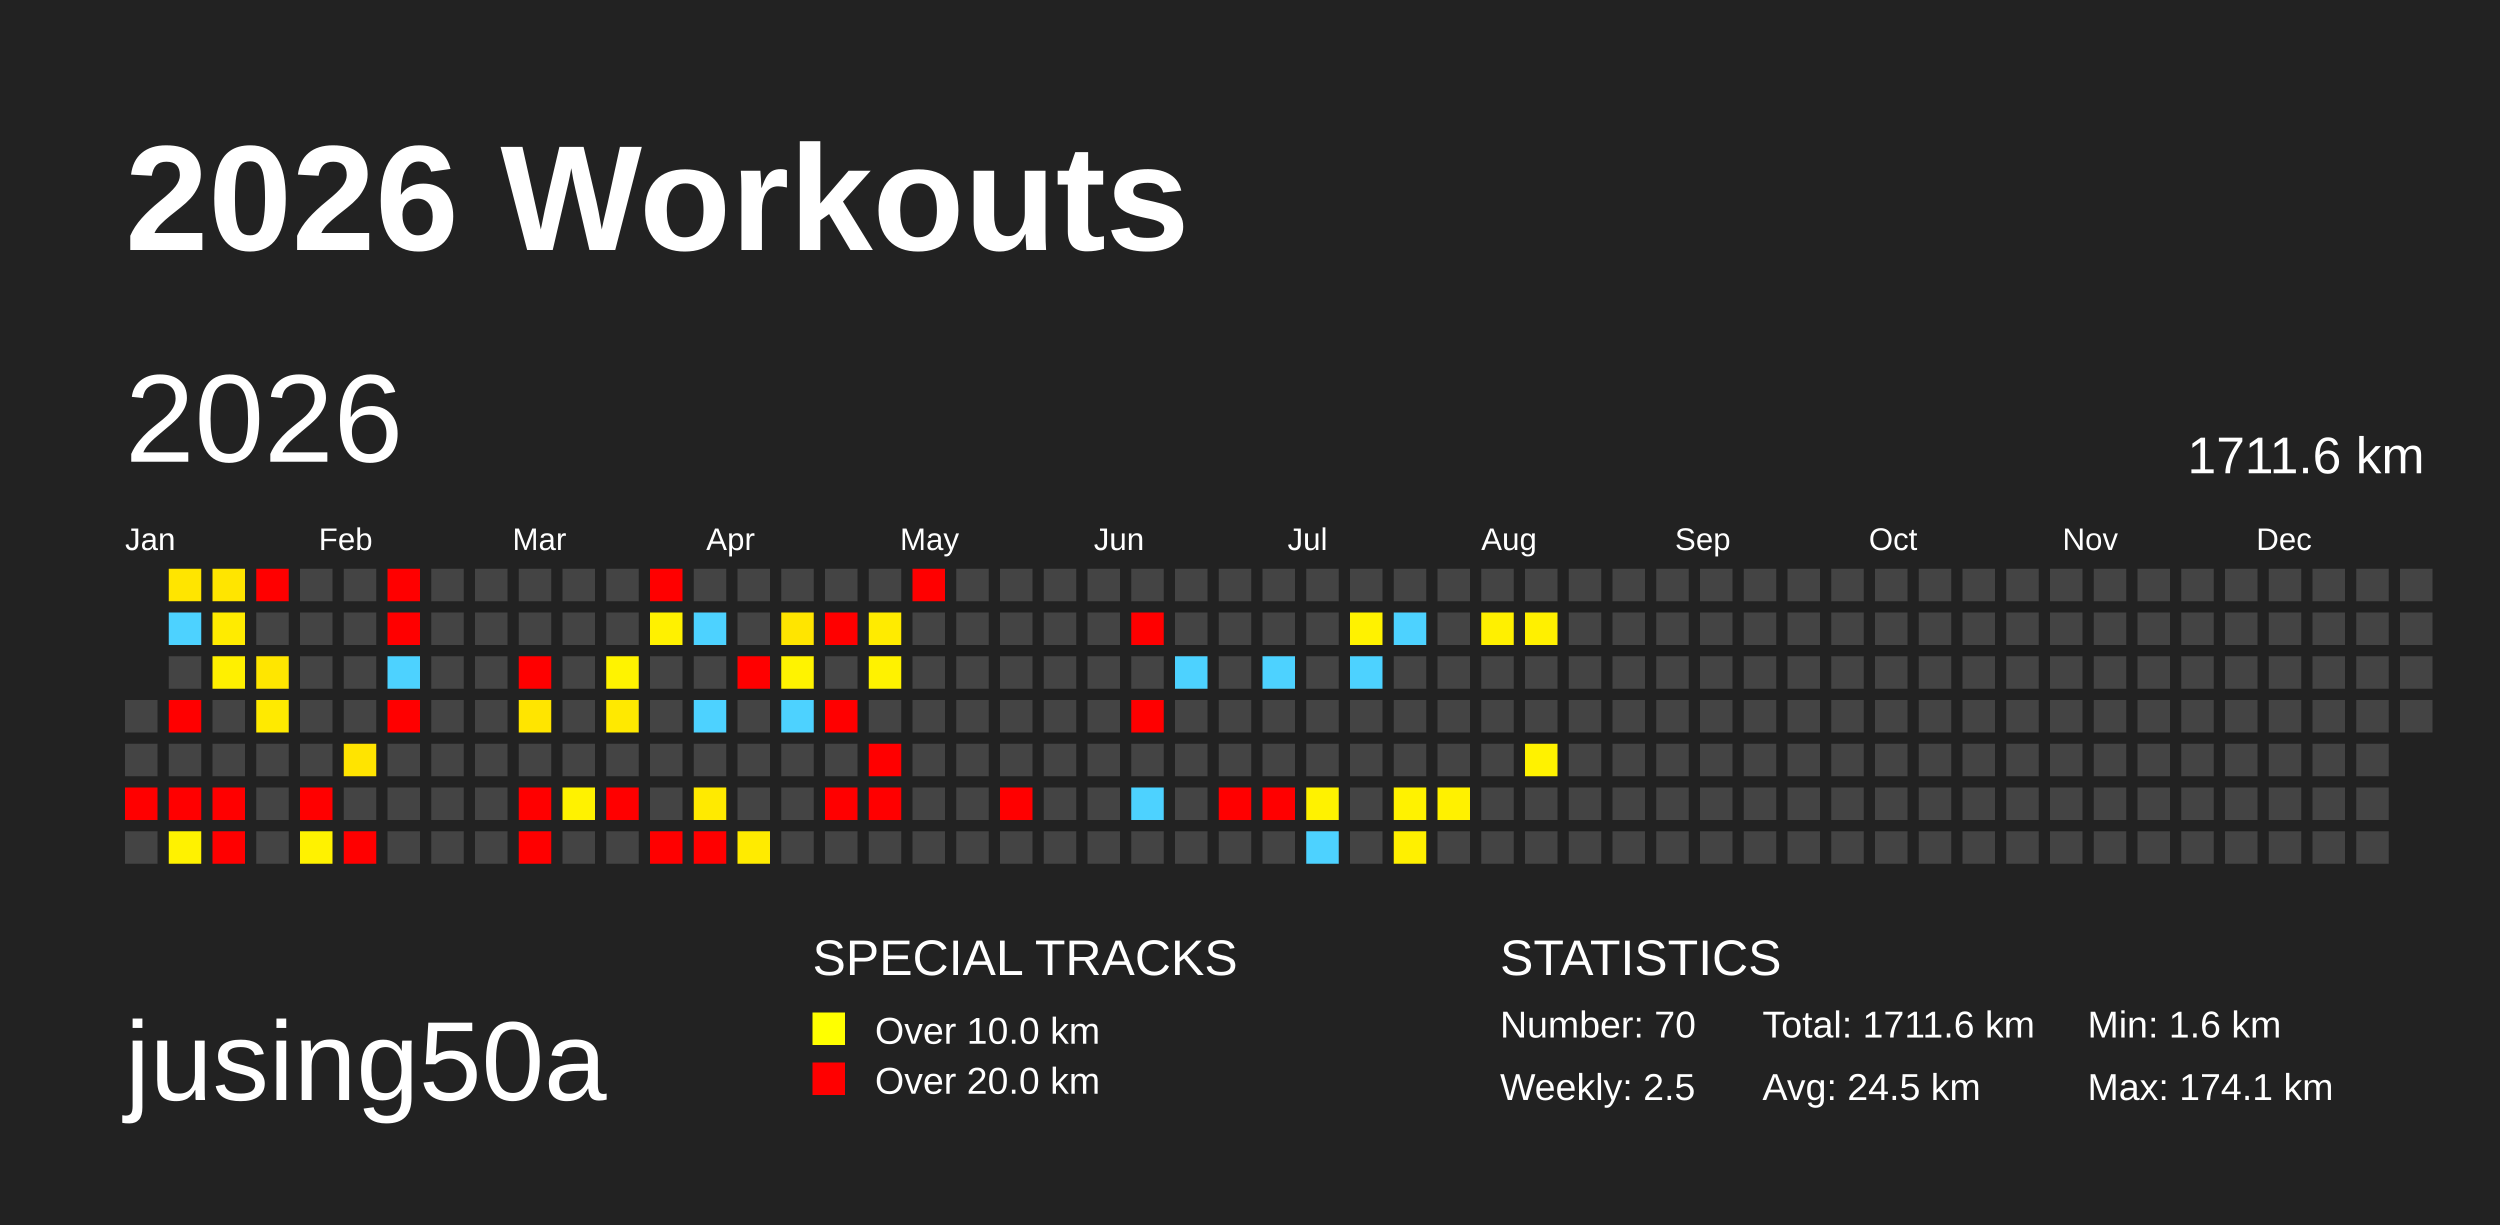
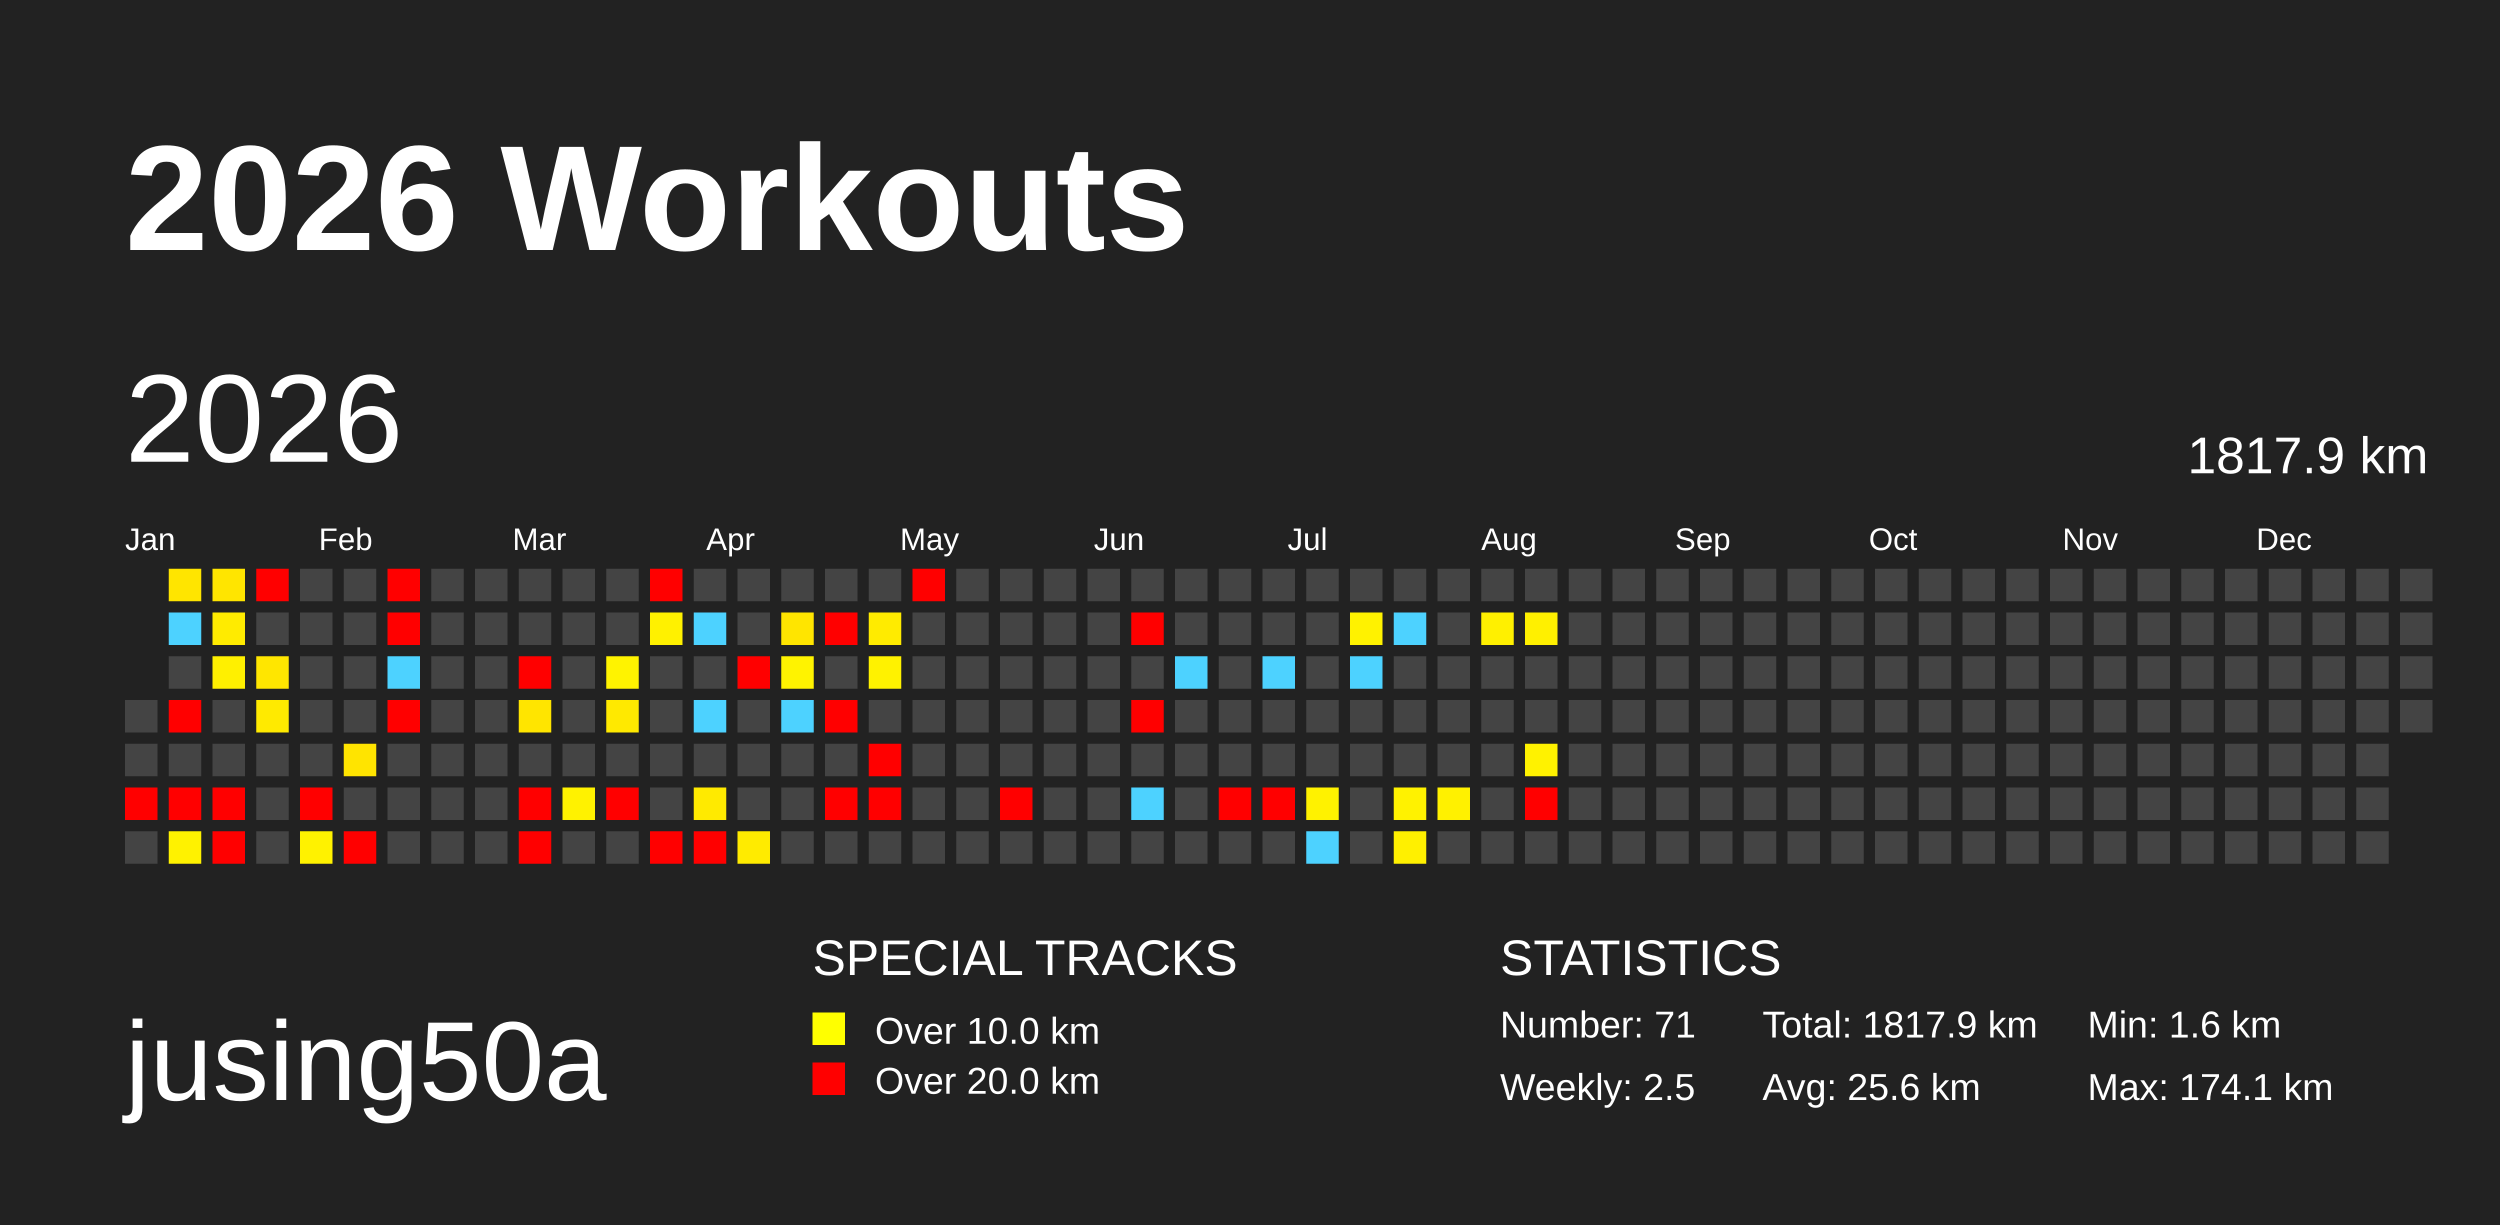
<svg xmlns="http://www.w3.org/2000/svg" baseProfile="full" height="98mm" version="1.1" viewBox="0,0,200,98" width="200mm">
  <defs />
  <rect fill="#222222" height="98" width="200" x="0" y="0" />
  <text fill="#FFFFFF" style="font-size:12px; font-family:Arial; font-weight:bold;" x="10" y="20">2026 Workouts</text>
  <text fill="#FFFFFF" style="font-size:9px; font-family:Arial" x="10" y="88">jusing50a</text>
  <text fill="#FFFFFF" style="font-size:4px; font-family:Arial" x="65" y="78">SPECIAL TRACKS</text>
  <rect fill="yellow" height="2.6" width="2.6" x="65" y="81" />
  <text fill="#FFFFFF" style="font-size:3px; font-family:Arial" x="70" y="83.5">Over 10.0 km</text>
  <rect fill="red" height="2.6" width="2.6" x="65" y="85" />
  <text fill="#FFFFFF" style="font-size:3px; font-family:Arial" x="70" y="87.5">Over 20.0 km</text>
  <text fill="#FFFFFF" style="font-size:4px; font-family:Arial" x="120" y="78">STATISTICS</text>
-   <text fill="#FFFFFF" style="font-size:3px; font-family:Arial" x="120" y="83">Number: 70</text>
+   <text fill="#FFFFFF" style="font-size:3px; font-family:Arial" x="120" y="83">Number: 71</text>
  <text fill="#FFFFFF" style="font-size:3px; font-family:Arial" x="120" y="88">Weekly: 2.5</text>
-   <text fill="#FFFFFF" style="font-size:3px; font-family:Arial" x="141" y="83">Total: 1711.6 km</text>
-   <text fill="#FFFFFF" style="font-size:3px; font-family:Arial" x="141" y="88">Avg: 24.5 km</text>
+   <text fill="#FFFFFF" style="font-size:3px; font-family:Arial" x="141" y="83">Total: 1817.9 km</text>
+   <text fill="#FFFFFF" style="font-size:3px; font-family:Arial" x="141" y="88">Avg: 25.6 km</text>
  <text fill="#FFFFFF" style="font-size:3px; font-family:Arial" x="167" y="83">Min: 1.6 km</text>
  <text fill="#FFFFFF" style="font-size:3px; font-family:Arial" x="167" y="88">Max: 174.1 km</text>
  <text dominant-baseline="hanging" fill="#FFFFFF" style="font-size:10.0px; font-family:Arial;" x="10" y="30">2026</text>
-   <text dominant-baseline="hanging" fill="#FFFFFF" style="font-size:4.125px; font-family:Arial;" x="175" y="35">1711.6 km</text>
+   <text dominant-baseline="hanging" fill="#FFFFFF" style="font-size:4.125px; font-family:Arial;" x="175" y="35">1817.9 km</text>
  <text fill="#FFFFFF" style="font-size:2.5px; font-family:Arial" x="10.0" y="44">Jan</text>
  <text fill="#FFFFFF" style="font-size:2.5px; font-family:Arial" x="25.5" y="44">Feb</text>
  <text fill="#FFFFFF" style="font-size:2.5px; font-family:Arial" x="41.0" y="44">Mar</text>
  <text fill="#FFFFFF" style="font-size:2.5px; font-family:Arial" x="56.5" y="44">Apr</text>
  <text fill="#FFFFFF" style="font-size:2.5px; font-family:Arial" x="72.0" y="44">May</text>
  <text fill="#FFFFFF" style="font-size:2.5px; font-family:Arial" x="87.5" y="44">Jun</text>
  <text fill="#FFFFFF" style="font-size:2.5px; font-family:Arial" x="103.0" y="44">Jul</text>
  <text fill="#FFFFFF" style="font-size:2.5px; font-family:Arial" x="118.5" y="44">Aug</text>
  <text fill="#FFFFFF" style="font-size:2.5px; font-family:Arial" x="134.0" y="44">Sep</text>
  <text fill="#FFFFFF" style="font-size:2.5px; font-family:Arial" x="149.5" y="44">Oct</text>
  <text fill="#FFFFFF" style="font-size:2.5px; font-family:Arial" x="165.0" y="44">Nov</text>
  <text fill="#FFFFFF" style="font-size:2.5px; font-family:Arial" x="180.5" y="44">Dec</text>
  <rect fill="#444444" height="2.6" width="2.6" x="10.0" y="56.0" />
  <rect fill="#444444" height="2.6" width="2.6" x="10.0" y="59.5" />
  <rect fill="red" height="2.6" width="2.6" x="10.0" y="63.0" />
  <rect fill="#444444" height="2.6" width="2.6" x="10.0" y="66.5" />
  <rect fill="#ffe500" height="2.6" width="2.6" x="13.5" y="45.5" />
  <rect fill="#4dd2ff" height="2.6" width="2.6" x="13.5" y="49.0" />
  <rect fill="#444444" height="2.6" width="2.6" x="13.5" y="52.5" />
  <rect fill="red" height="2.6" width="2.6" x="13.5" y="56.0" />
  <rect fill="#444444" height="2.6" width="2.6" x="13.5" y="59.5" />
  <rect fill="red" height="2.6" width="2.6" x="13.5" y="63.0" />
  <rect fill="#fff200" height="2.6" width="2.6" x="13.5" y="66.5" />
  <rect fill="#ffe500" height="2.6" width="2.6" x="17.0" y="45.5" />
  <rect fill="#ffeb00" height="2.6" width="2.6" x="17.0" y="49.0" />
  <rect fill="#fff000" height="2.6" width="2.6" x="17.0" y="52.5" />
  <rect fill="#444444" height="2.6" width="2.6" x="17.0" y="56.0" />
  <rect fill="#444444" height="2.6" width="2.6" x="17.0" y="59.5" />
  <rect fill="red" height="2.6" width="2.6" x="17.0" y="63.0" />
  <rect fill="red" height="2.6" width="2.6" x="17.0" y="66.5" />
  <rect fill="red" height="2.6" width="2.6" x="20.5" y="45.5" />
  <rect fill="#444444" height="2.6" width="2.6" x="20.5" y="49.0" />
  <rect fill="#ffe600" height="2.6" width="2.6" x="20.5" y="52.5" />
  <rect fill="#ffea00" height="2.6" width="2.6" x="20.5" y="56.0" />
  <rect fill="#444444" height="2.6" width="2.6" x="20.5" y="59.5" />
  <rect fill="#444444" height="2.6" width="2.6" x="20.5" y="63.0" />
  <rect fill="#444444" height="2.6" width="2.6" x="20.5" y="66.5" />
  <rect fill="#444444" height="2.6" width="2.6" x="24.0" y="45.5" />
  <rect fill="#444444" height="2.6" width="2.6" x="24.0" y="49.0" />
  <rect fill="#444444" height="2.6" width="2.6" x="24.0" y="52.5" />
  <rect fill="#444444" height="2.6" width="2.6" x="24.0" y="56.0" />
  <rect fill="#444444" height="2.6" width="2.6" x="24.0" y="59.5" />
  <rect fill="red" height="2.6" width="2.6" x="24.0" y="63.0" />
  <rect fill="#fff200" height="2.6" width="2.6" x="24.0" y="66.5" />
  <rect fill="#444444" height="2.6" width="2.6" x="27.5" y="45.5" />
  <rect fill="#444444" height="2.6" width="2.6" x="27.5" y="49.0" />
  <rect fill="#444444" height="2.6" width="2.6" x="27.5" y="52.5" />
  <rect fill="#444444" height="2.6" width="2.6" x="27.5" y="56.0" />
  <rect fill="#ffe400" height="2.6" width="2.6" x="27.5" y="59.5" />
  <rect fill="#444444" height="2.6" width="2.6" x="27.5" y="63.0" />
  <rect fill="red" height="2.6" width="2.6" x="27.5" y="66.5" />
  <rect fill="red" height="2.6" width="2.6" x="31.0" y="45.5" />
  <rect fill="red" height="2.6" width="2.6" x="31.0" y="49.0" />
  <rect fill="#4dd2ff" height="2.6" width="2.6" x="31.0" y="52.5" />
  <rect fill="red" height="2.6" width="2.6" x="31.0" y="56.0" />
  <rect fill="#444444" height="2.6" width="2.6" x="31.0" y="59.5" />
  <rect fill="#444444" height="2.6" width="2.6" x="31.0" y="63.0" />
  <rect fill="#444444" height="2.6" width="2.6" x="31.0" y="66.5" />
  <rect fill="#444444" height="2.6" width="2.6" x="34.5" y="45.5" />
  <rect fill="#444444" height="2.6" width="2.6" x="34.5" y="49.0" />
  <rect fill="#444444" height="2.6" width="2.6" x="34.5" y="52.5" />
  <rect fill="#444444" height="2.6" width="2.6" x="34.5" y="56.0" />
  <rect fill="#444444" height="2.6" width="2.6" x="34.5" y="59.5" />
  <rect fill="#444444" height="2.6" width="2.6" x="34.5" y="63.0" />
  <rect fill="#444444" height="2.6" width="2.6" x="34.5" y="66.5" />
  <rect fill="#444444" height="2.6" width="2.6" x="38.0" y="45.5" />
  <rect fill="#444444" height="2.6" width="2.6" x="38.0" y="49.0" />
  <rect fill="#444444" height="2.6" width="2.6" x="38.0" y="52.5" />
  <rect fill="#444444" height="2.6" width="2.6" x="38.0" y="56.0" />
  <rect fill="#444444" height="2.6" width="2.6" x="38.0" y="59.5" />
  <rect fill="#444444" height="2.6" width="2.6" x="38.0" y="63.0" />
  <rect fill="#444444" height="2.6" width="2.6" x="38.0" y="66.5" />
  <rect fill="#444444" height="2.6" width="2.6" x="41.5" y="45.5" />
  <rect fill="#444444" height="2.6" width="2.6" x="41.5" y="49.0" />
  <rect fill="red" height="2.6" width="2.6" x="41.5" y="52.5" />
  <rect fill="#ffe500" height="2.6" width="2.6" x="41.5" y="56.0" />
  <rect fill="#444444" height="2.6" width="2.6" x="41.5" y="59.5" />
  <rect fill="red" height="2.6" width="2.6" x="41.5" y="63.0" />
  <rect fill="red" height="2.6" width="2.6" x="41.5" y="66.5" />
  <rect fill="#444444" height="2.6" width="2.6" x="45.0" y="45.5" />
  <rect fill="#444444" height="2.6" width="2.6" x="45.0" y="49.0" />
  <rect fill="#444444" height="2.6" width="2.6" x="45.0" y="52.5" />
  <rect fill="#444444" height="2.6" width="2.6" x="45.0" y="56.0" />
  <rect fill="#444444" height="2.6" width="2.6" x="45.0" y="59.5" />
  <rect fill="#fff200" height="2.6" width="2.6" x="45.0" y="63.0" />
  <rect fill="#444444" height="2.6" width="2.6" x="45.0" y="66.5" />
  <rect fill="#444444" height="2.6" width="2.6" x="48.5" y="45.5" />
  <rect fill="#444444" height="2.6" width="2.6" x="48.5" y="49.0" />
  <rect fill="#fff300" height="2.6" width="2.6" x="48.5" y="52.5" />
  <rect fill="#ffe900" height="2.6" width="2.6" x="48.5" y="56.0" />
  <rect fill="#444444" height="2.6" width="2.6" x="48.5" y="59.5" />
  <rect fill="red" height="2.6" width="2.6" x="48.5" y="63.0" />
  <rect fill="#444444" height="2.6" width="2.6" x="48.5" y="66.5" />
  <rect fill="red" height="2.6" width="2.6" x="52.0" y="45.5" />
  <rect fill="#fff100" height="2.6" width="2.6" x="52.0" y="49.0" />
  <rect fill="#444444" height="2.6" width="2.6" x="52.0" y="52.5" />
  <rect fill="#444444" height="2.6" width="2.6" x="52.0" y="56.0" />
  <rect fill="#444444" height="2.6" width="2.6" x="52.0" y="59.5" />
  <rect fill="#444444" height="2.6" width="2.6" x="52.0" y="63.0" />
  <rect fill="red" height="2.6" width="2.6" x="52.0" y="66.5" />
  <rect fill="#444444" height="2.6" width="2.6" x="55.5" y="45.5" />
  <rect fill="#4dd2ff" height="2.6" width="2.6" x="55.5" y="49.0" />
  <rect fill="#444444" height="2.6" width="2.6" x="55.5" y="52.5" />
  <rect fill="#4dd2ff" height="2.6" width="2.6" x="55.5" y="56.0" />
  <rect fill="#444444" height="2.6" width="2.6" x="55.5" y="59.5" />
  <rect fill="#ffea00" height="2.6" width="2.6" x="55.5" y="63.0" />
  <rect fill="red" height="2.6" width="2.6" x="55.5" y="66.5" />
  <rect fill="#444444" height="2.6" width="2.6" x="59.0" y="45.5" />
  <rect fill="#444444" height="2.6" width="2.6" x="59.0" y="49.0" />
  <rect fill="red" height="2.6" width="2.6" x="59.0" y="52.5" />
  <rect fill="#444444" height="2.6" width="2.6" x="59.0" y="56.0" />
  <rect fill="#444444" height="2.6" width="2.6" x="59.0" y="59.5" />
  <rect fill="#444444" height="2.6" width="2.6" x="59.0" y="63.0" />
  <rect fill="#ffeb00" height="2.6" width="2.6" x="59.0" y="66.5" />
  <rect fill="#444444" height="2.6" width="2.6" x="62.5" y="45.5" />
  <rect fill="#ffe500" height="2.6" width="2.6" x="62.5" y="49.0" />
  <rect fill="#fff300" height="2.6" width="2.6" x="62.5" y="52.5" />
  <rect fill="#4dd2ff" height="2.6" width="2.6" x="62.5" y="56.0" />
  <rect fill="#444444" height="2.6" width="2.6" x="62.5" y="59.5" />
  <rect fill="#444444" height="2.6" width="2.6" x="62.5" y="63.0" />
  <rect fill="#444444" height="2.6" width="2.6" x="62.5" y="66.5" />
  <rect fill="#444444" height="2.6" width="2.6" x="66.0" y="45.5" />
  <rect fill="red" height="2.6" width="2.6" x="66.0" y="49.0" />
  <rect fill="#444444" height="2.6" width="2.6" x="66.0" y="52.5" />
  <rect fill="red" height="2.6" width="2.6" x="66.0" y="56.0" />
  <rect fill="#444444" height="2.6" width="2.6" x="66.0" y="59.5" />
  <rect fill="red" height="2.6" width="2.6" x="66.0" y="63.0" />
  <rect fill="#444444" height="2.6" width="2.6" x="66.0" y="66.5" />
  <rect fill="#444444" height="2.6" width="2.6" x="69.5" y="45.5" />
  <rect fill="#ffeb00" height="2.6" width="2.6" x="69.5" y="49.0" />
  <rect fill="#fff200" height="2.6" width="2.6" x="69.5" y="52.5" />
  <rect fill="#444444" height="2.6" width="2.6" x="69.5" y="56.0" />
  <rect fill="red" height="2.6" width="2.6" x="69.5" y="59.5" />
  <rect fill="red" height="2.6" width="2.6" x="69.5" y="63.0" />
  <rect fill="#444444" height="2.6" width="2.6" x="69.5" y="66.5" />
  <rect fill="red" height="2.6" width="2.6" x="73.0" y="45.5" />
  <rect fill="#444444" height="2.6" width="2.6" x="73.0" y="49.0" />
  <rect fill="#444444" height="2.6" width="2.6" x="73.0" y="52.5" />
  <rect fill="#444444" height="2.6" width="2.6" x="73.0" y="56.0" />
  <rect fill="#444444" height="2.6" width="2.6" x="73.0" y="59.5" />
  <rect fill="#444444" height="2.6" width="2.6" x="73.0" y="63.0" />
  <rect fill="#444444" height="2.6" width="2.6" x="73.0" y="66.5" />
  <rect fill="#444444" height="2.6" width="2.6" x="76.5" y="45.5" />
  <rect fill="#444444" height="2.6" width="2.6" x="76.5" y="49.0" />
  <rect fill="#444444" height="2.6" width="2.6" x="76.5" y="52.5" />
  <rect fill="#444444" height="2.6" width="2.6" x="76.5" y="56.0" />
  <rect fill="#444444" height="2.6" width="2.6" x="76.5" y="59.5" />
  <rect fill="#444444" height="2.6" width="2.6" x="76.5" y="63.0" />
  <rect fill="#444444" height="2.6" width="2.6" x="76.5" y="66.5" />
  <rect fill="#444444" height="2.6" width="2.6" x="80.0" y="45.5" />
  <rect fill="#444444" height="2.6" width="2.6" x="80.0" y="49.0" />
  <rect fill="#444444" height="2.6" width="2.6" x="80.0" y="52.5" />
  <rect fill="#444444" height="2.6" width="2.6" x="80.0" y="56.0" />
  <rect fill="#444444" height="2.6" width="2.6" x="80.0" y="59.5" />
  <rect fill="red" height="2.6" width="2.6" x="80.0" y="63.0" />
  <rect fill="#444444" height="2.6" width="2.6" x="80.0" y="66.5" />
  <rect fill="#444444" height="2.6" width="2.6" x="83.5" y="45.5" />
  <rect fill="#444444" height="2.6" width="2.6" x="83.5" y="49.0" />
  <rect fill="#444444" height="2.6" width="2.6" x="83.5" y="52.5" />
  <rect fill="#444444" height="2.6" width="2.6" x="83.5" y="56.0" />
  <rect fill="#444444" height="2.6" width="2.6" x="83.5" y="59.5" />
  <rect fill="#444444" height="2.6" width="2.6" x="83.5" y="63.0" />
  <rect fill="#444444" height="2.6" width="2.6" x="83.5" y="66.5" />
  <rect fill="#444444" height="2.6" width="2.6" x="87.0" y="45.5" />
  <rect fill="#444444" height="2.6" width="2.6" x="87.0" y="49.0" />
  <rect fill="#444444" height="2.6" width="2.6" x="87.0" y="52.5" />
  <rect fill="#444444" height="2.6" width="2.6" x="87.0" y="56.0" />
  <rect fill="#444444" height="2.6" width="2.6" x="87.0" y="59.5" />
  <rect fill="#444444" height="2.6" width="2.6" x="87.0" y="63.0" />
  <rect fill="#444444" height="2.6" width="2.6" x="87.0" y="66.5" />
  <rect fill="#444444" height="2.6" width="2.6" x="90.5" y="45.5" />
  <rect fill="red" height="2.6" width="2.6" x="90.5" y="49.0" />
  <rect fill="#444444" height="2.6" width="2.6" x="90.5" y="52.5" />
  <rect fill="red" height="2.6" width="2.6" x="90.5" y="56.0" />
  <rect fill="#444444" height="2.6" width="2.6" x="90.5" y="59.5" />
  <rect fill="#4dd2ff" height="2.6" width="2.6" x="90.5" y="63.0" />
  <rect fill="#444444" height="2.6" width="2.6" x="90.5" y="66.5" />
  <rect fill="#444444" height="2.6" width="2.6" x="94.0" y="45.5" />
  <rect fill="#444444" height="2.6" width="2.6" x="94.0" y="49.0" />
  <rect fill="#4dd2ff" height="2.6" width="2.6" x="94.0" y="52.5" />
  <rect fill="#444444" height="2.6" width="2.6" x="94.0" y="56.0" />
  <rect fill="#444444" height="2.6" width="2.6" x="94.0" y="59.5" />
  <rect fill="#444444" height="2.6" width="2.6" x="94.0" y="63.0" />
  <rect fill="#444444" height="2.6" width="2.6" x="94.0" y="66.5" />
  <rect fill="#444444" height="2.6" width="2.6" x="97.5" y="45.5" />
  <rect fill="#444444" height="2.6" width="2.6" x="97.5" y="49.0" />
  <rect fill="#444444" height="2.6" width="2.6" x="97.5" y="52.5" />
  <rect fill="#444444" height="2.6" width="2.6" x="97.5" y="56.0" />
  <rect fill="#444444" height="2.6" width="2.6" x="97.5" y="59.5" />
  <rect fill="red" height="2.6" width="2.6" x="97.5" y="63.0" />
  <rect fill="#444444" height="2.6" width="2.6" x="97.5" y="66.5" />
  <rect fill="#444444" height="2.6" width="2.6" x="101.0" y="45.5" />
  <rect fill="#444444" height="2.6" width="2.6" x="101.0" y="49.0" />
  <rect fill="#4dd2ff" height="2.6" width="2.6" x="101.0" y="52.5" />
  <rect fill="#444444" height="2.6" width="2.6" x="101.0" y="56.0" />
  <rect fill="#444444" height="2.6" width="2.6" x="101.0" y="59.5" />
  <rect fill="red" height="2.6" width="2.6" x="101.0" y="63.0" />
  <rect fill="#444444" height="2.6" width="2.6" x="101.0" y="66.5" />
  <rect fill="#444444" height="2.6" width="2.6" x="104.5" y="45.5" />
  <rect fill="#444444" height="2.6" width="2.6" x="104.5" y="49.0" />
  <rect fill="#444444" height="2.6" width="2.6" x="104.5" y="52.5" />
  <rect fill="#444444" height="2.6" width="2.6" x="104.5" y="56.0" />
  <rect fill="#444444" height="2.6" width="2.6" x="104.5" y="59.5" />
  <rect fill="#fff200" height="2.6" width="2.6" x="104.5" y="63.0" />
  <rect fill="#4dd2ff" height="2.6" width="2.6" x="104.5" y="66.5" />
  <rect fill="#444444" height="2.6" width="2.6" x="108.0" y="45.5" />
  <rect fill="#fff200" height="2.6" width="2.6" x="108.0" y="49.0" />
  <rect fill="#4dd2ff" height="2.6" width="2.6" x="108.0" y="52.5" />
  <rect fill="#444444" height="2.6" width="2.6" x="108.0" y="56.0" />
  <rect fill="#444444" height="2.6" width="2.6" x="108.0" y="59.5" />
  <rect fill="#444444" height="2.6" width="2.6" x="108.0" y="63.0" />
  <rect fill="#444444" height="2.6" width="2.6" x="108.0" y="66.5" />
  <rect fill="#444444" height="2.6" width="2.6" x="111.5" y="45.5" />
  <rect fill="#4dd2ff" height="2.6" width="2.6" x="111.5" y="49.0" />
  <rect fill="#444444" height="2.6" width="2.6" x="111.5" y="52.5" />
  <rect fill="#444444" height="2.6" width="2.6" x="111.5" y="56.0" />
  <rect fill="#444444" height="2.6" width="2.6" x="111.5" y="59.5" />
  <rect fill="#fff200" height="2.6" width="2.6" x="111.5" y="63.0" />
  <rect fill="#fff000" height="2.6" width="2.6" x="111.5" y="66.5" />
  <rect fill="#444444" height="2.6" width="2.6" x="115.0" y="45.5" />
  <rect fill="#444444" height="2.6" width="2.6" x="115.0" y="49.0" />
  <rect fill="#444444" height="2.6" width="2.6" x="115.0" y="52.5" />
  <rect fill="#444444" height="2.6" width="2.6" x="115.0" y="56.0" />
  <rect fill="#444444" height="2.6" width="2.6" x="115.0" y="59.5" />
  <rect fill="#fff100" height="2.6" width="2.6" x="115.0" y="63.0" />
  <rect fill="#444444" height="2.6" width="2.6" x="115.0" y="66.5" />
  <rect fill="#444444" height="2.6" width="2.6" x="118.5" y="45.5" />
  <rect fill="#fff000" height="2.6" width="2.6" x="118.5" y="49.0" />
  <rect fill="#444444" height="2.6" width="2.6" x="118.5" y="52.5" />
  <rect fill="#444444" height="2.6" width="2.6" x="118.5" y="56.0" />
  <rect fill="#444444" height="2.6" width="2.6" x="118.5" y="59.5" />
  <rect fill="#444444" height="2.6" width="2.6" x="118.5" y="63.0" />
  <rect fill="#444444" height="2.6" width="2.6" x="118.5" y="66.5" />
  <rect fill="#444444" height="2.6" width="2.6" x="122.0" y="45.5" />
  <rect fill="#fff000" height="2.6" width="2.6" x="122.0" y="49.0" />
  <rect fill="#444444" height="2.6" width="2.6" x="122.0" y="52.5" />
  <rect fill="#444444" height="2.6" width="2.6" x="122.0" y="56.0" />
  <rect fill="#fff200" height="2.6" width="2.6" x="122.0" y="59.5" />
-   <rect fill="#444444" height="2.6" width="2.6" x="122.0" y="63.0" />
+   <rect fill="red" height="2.6" width="2.6" x="122.0" y="63.0" />
  <rect fill="#444444" height="2.6" width="2.6" x="122.0" y="66.5" />
  <rect fill="#444444" height="2.6" width="2.6" x="125.5" y="45.5" />
  <rect fill="#444444" height="2.6" width="2.6" x="125.5" y="49.0" />
  <rect fill="#444444" height="2.6" width="2.6" x="125.5" y="52.5" />
  <rect fill="#444444" height="2.6" width="2.6" x="125.5" y="56.0" />
  <rect fill="#444444" height="2.6" width="2.6" x="125.5" y="59.5" />
  <rect fill="#444444" height="2.6" width="2.6" x="125.5" y="63.0" />
  <rect fill="#444444" height="2.6" width="2.6" x="125.5" y="66.5" />
  <rect fill="#444444" height="2.6" width="2.6" x="129.0" y="45.5" />
  <rect fill="#444444" height="2.6" width="2.6" x="129.0" y="49.0" />
  <rect fill="#444444" height="2.6" width="2.6" x="129.0" y="52.5" />
  <rect fill="#444444" height="2.6" width="2.6" x="129.0" y="56.0" />
  <rect fill="#444444" height="2.6" width="2.6" x="129.0" y="59.5" />
  <rect fill="#444444" height="2.6" width="2.6" x="129.0" y="63.0" />
  <rect fill="#444444" height="2.6" width="2.6" x="129.0" y="66.5" />
  <rect fill="#444444" height="2.6" width="2.6" x="132.5" y="45.5" />
  <rect fill="#444444" height="2.6" width="2.6" x="132.5" y="49.0" />
  <rect fill="#444444" height="2.6" width="2.6" x="132.5" y="52.5" />
  <rect fill="#444444" height="2.6" width="2.6" x="132.5" y="56.0" />
  <rect fill="#444444" height="2.6" width="2.6" x="132.5" y="59.5" />
  <rect fill="#444444" height="2.6" width="2.6" x="132.5" y="63.0" />
  <rect fill="#444444" height="2.6" width="2.6" x="132.5" y="66.5" />
  <rect fill="#444444" height="2.6" width="2.6" x="136.0" y="45.5" />
  <rect fill="#444444" height="2.6" width="2.6" x="136.0" y="49.0" />
  <rect fill="#444444" height="2.6" width="2.6" x="136.0" y="52.5" />
  <rect fill="#444444" height="2.6" width="2.6" x="136.0" y="56.0" />
  <rect fill="#444444" height="2.6" width="2.6" x="136.0" y="59.5" />
  <rect fill="#444444" height="2.6" width="2.6" x="136.0" y="63.0" />
  <rect fill="#444444" height="2.6" width="2.6" x="136.0" y="66.5" />
  <rect fill="#444444" height="2.6" width="2.6" x="139.5" y="45.5" />
  <rect fill="#444444" height="2.6" width="2.6" x="139.5" y="49.0" />
  <rect fill="#444444" height="2.6" width="2.6" x="139.5" y="52.5" />
  <rect fill="#444444" height="2.6" width="2.6" x="139.5" y="56.0" />
  <rect fill="#444444" height="2.6" width="2.6" x="139.5" y="59.5" />
  <rect fill="#444444" height="2.6" width="2.6" x="139.5" y="63.0" />
  <rect fill="#444444" height="2.6" width="2.6" x="139.5" y="66.5" />
  <rect fill="#444444" height="2.6" width="2.6" x="143.0" y="45.5" />
  <rect fill="#444444" height="2.6" width="2.6" x="143.0" y="49.0" />
  <rect fill="#444444" height="2.6" width="2.6" x="143.0" y="52.5" />
  <rect fill="#444444" height="2.6" width="2.6" x="143.0" y="56.0" />
  <rect fill="#444444" height="2.6" width="2.6" x="143.0" y="59.5" />
  <rect fill="#444444" height="2.6" width="2.6" x="143.0" y="63.0" />
  <rect fill="#444444" height="2.6" width="2.6" x="143.0" y="66.5" />
  <rect fill="#444444" height="2.6" width="2.6" x="146.5" y="45.5" />
  <rect fill="#444444" height="2.6" width="2.6" x="146.5" y="49.0" />
  <rect fill="#444444" height="2.6" width="2.6" x="146.5" y="52.5" />
  <rect fill="#444444" height="2.6" width="2.6" x="146.5" y="56.0" />
  <rect fill="#444444" height="2.6" width="2.6" x="146.5" y="59.5" />
  <rect fill="#444444" height="2.6" width="2.6" x="146.5" y="63.0" />
  <rect fill="#444444" height="2.6" width="2.6" x="146.5" y="66.5" />
  <rect fill="#444444" height="2.6" width="2.6" x="150.0" y="45.5" />
  <rect fill="#444444" height="2.6" width="2.6" x="150.0" y="49.0" />
  <rect fill="#444444" height="2.6" width="2.6" x="150.0" y="52.5" />
  <rect fill="#444444" height="2.6" width="2.6" x="150.0" y="56.0" />
  <rect fill="#444444" height="2.6" width="2.6" x="150.0" y="59.5" />
  <rect fill="#444444" height="2.6" width="2.6" x="150.0" y="63.0" />
  <rect fill="#444444" height="2.6" width="2.6" x="150.0" y="66.5" />
  <rect fill="#444444" height="2.6" width="2.6" x="153.5" y="45.5" />
  <rect fill="#444444" height="2.6" width="2.6" x="153.5" y="49.0" />
  <rect fill="#444444" height="2.6" width="2.6" x="153.5" y="52.5" />
  <rect fill="#444444" height="2.6" width="2.6" x="153.5" y="56.0" />
  <rect fill="#444444" height="2.6" width="2.6" x="153.5" y="59.5" />
  <rect fill="#444444" height="2.6" width="2.6" x="153.5" y="63.0" />
  <rect fill="#444444" height="2.6" width="2.6" x="153.5" y="66.5" />
  <rect fill="#444444" height="2.6" width="2.6" x="157.0" y="45.5" />
  <rect fill="#444444" height="2.6" width="2.6" x="157.0" y="49.0" />
  <rect fill="#444444" height="2.6" width="2.6" x="157.0" y="52.5" />
  <rect fill="#444444" height="2.6" width="2.6" x="157.0" y="56.0" />
  <rect fill="#444444" height="2.6" width="2.6" x="157.0" y="59.5" />
  <rect fill="#444444" height="2.6" width="2.6" x="157.0" y="63.0" />
  <rect fill="#444444" height="2.6" width="2.6" x="157.0" y="66.5" />
  <rect fill="#444444" height="2.6" width="2.6" x="160.5" y="45.5" />
  <rect fill="#444444" height="2.6" width="2.6" x="160.5" y="49.0" />
  <rect fill="#444444" height="2.6" width="2.6" x="160.5" y="52.5" />
  <rect fill="#444444" height="2.6" width="2.6" x="160.5" y="56.0" />
  <rect fill="#444444" height="2.6" width="2.6" x="160.5" y="59.5" />
  <rect fill="#444444" height="2.6" width="2.6" x="160.5" y="63.0" />
  <rect fill="#444444" height="2.6" width="2.6" x="160.5" y="66.5" />
  <rect fill="#444444" height="2.6" width="2.6" x="164.0" y="45.5" />
  <rect fill="#444444" height="2.6" width="2.6" x="164.0" y="49.0" />
  <rect fill="#444444" height="2.6" width="2.6" x="164.0" y="52.5" />
  <rect fill="#444444" height="2.6" width="2.6" x="164.0" y="56.0" />
  <rect fill="#444444" height="2.6" width="2.6" x="164.0" y="59.5" />
  <rect fill="#444444" height="2.6" width="2.6" x="164.0" y="63.0" />
  <rect fill="#444444" height="2.6" width="2.6" x="164.0" y="66.5" />
  <rect fill="#444444" height="2.6" width="2.6" x="167.5" y="45.5" />
  <rect fill="#444444" height="2.6" width="2.6" x="167.5" y="49.0" />
  <rect fill="#444444" height="2.6" width="2.6" x="167.5" y="52.5" />
  <rect fill="#444444" height="2.6" width="2.6" x="167.5" y="56.0" />
  <rect fill="#444444" height="2.6" width="2.6" x="167.5" y="59.5" />
  <rect fill="#444444" height="2.6" width="2.6" x="167.5" y="63.0" />
  <rect fill="#444444" height="2.6" width="2.6" x="167.5" y="66.5" />
  <rect fill="#444444" height="2.6" width="2.6" x="171.0" y="45.5" />
  <rect fill="#444444" height="2.6" width="2.6" x="171.0" y="49.0" />
  <rect fill="#444444" height="2.6" width="2.6" x="171.0" y="52.5" />
  <rect fill="#444444" height="2.6" width="2.6" x="171.0" y="56.0" />
  <rect fill="#444444" height="2.6" width="2.6" x="171.0" y="59.5" />
  <rect fill="#444444" height="2.6" width="2.6" x="171.0" y="63.0" />
  <rect fill="#444444" height="2.6" width="2.6" x="171.0" y="66.5" />
  <rect fill="#444444" height="2.6" width="2.6" x="174.5" y="45.5" />
  <rect fill="#444444" height="2.6" width="2.6" x="174.5" y="49.0" />
  <rect fill="#444444" height="2.6" width="2.6" x="174.5" y="52.5" />
  <rect fill="#444444" height="2.6" width="2.6" x="174.5" y="56.0" />
  <rect fill="#444444" height="2.6" width="2.6" x="174.5" y="59.5" />
  <rect fill="#444444" height="2.6" width="2.6" x="174.5" y="63.0" />
  <rect fill="#444444" height="2.6" width="2.6" x="174.5" y="66.5" />
  <rect fill="#444444" height="2.6" width="2.6" x="178.0" y="45.5" />
  <rect fill="#444444" height="2.6" width="2.6" x="178.0" y="49.0" />
  <rect fill="#444444" height="2.6" width="2.6" x="178.0" y="52.5" />
  <rect fill="#444444" height="2.6" width="2.6" x="178.0" y="56.0" />
  <rect fill="#444444" height="2.6" width="2.6" x="178.0" y="59.5" />
  <rect fill="#444444" height="2.6" width="2.6" x="178.0" y="63.0" />
  <rect fill="#444444" height="2.6" width="2.6" x="178.0" y="66.5" />
  <rect fill="#444444" height="2.6" width="2.6" x="181.5" y="45.5" />
  <rect fill="#444444" height="2.6" width="2.6" x="181.5" y="49.0" />
  <rect fill="#444444" height="2.6" width="2.6" x="181.5" y="52.5" />
  <rect fill="#444444" height="2.6" width="2.6" x="181.5" y="56.0" />
  <rect fill="#444444" height="2.6" width="2.6" x="181.5" y="59.5" />
  <rect fill="#444444" height="2.6" width="2.6" x="181.5" y="63.0" />
  <rect fill="#444444" height="2.6" width="2.6" x="181.5" y="66.5" />
  <rect fill="#444444" height="2.6" width="2.6" x="185.0" y="45.5" />
  <rect fill="#444444" height="2.6" width="2.6" x="185.0" y="49.0" />
  <rect fill="#444444" height="2.6" width="2.6" x="185.0" y="52.5" />
  <rect fill="#444444" height="2.6" width="2.6" x="185.0" y="56.0" />
  <rect fill="#444444" height="2.6" width="2.6" x="185.0" y="59.5" />
  <rect fill="#444444" height="2.6" width="2.6" x="185.0" y="63.0" />
  <rect fill="#444444" height="2.6" width="2.6" x="185.0" y="66.5" />
  <rect fill="#444444" height="2.6" width="2.6" x="188.5" y="45.5" />
  <rect fill="#444444" height="2.6" width="2.6" x="188.5" y="49.0" />
  <rect fill="#444444" height="2.6" width="2.6" x="188.5" y="52.5" />
  <rect fill="#444444" height="2.6" width="2.6" x="188.5" y="56.0" />
  <rect fill="#444444" height="2.6" width="2.6" x="188.5" y="59.5" />
  <rect fill="#444444" height="2.6" width="2.6" x="188.5" y="63.0" />
  <rect fill="#444444" height="2.6" width="2.6" x="188.5" y="66.5" />
  <rect fill="#444444" height="2.6" width="2.6" x="192.0" y="45.5" />
  <rect fill="#444444" height="2.6" width="2.6" x="192.0" y="49.0" />
  <rect fill="#444444" height="2.6" width="2.6" x="192.0" y="52.5" />
  <rect fill="#444444" height="2.6" width="2.6" x="192.0" y="56.0" />
</svg>
